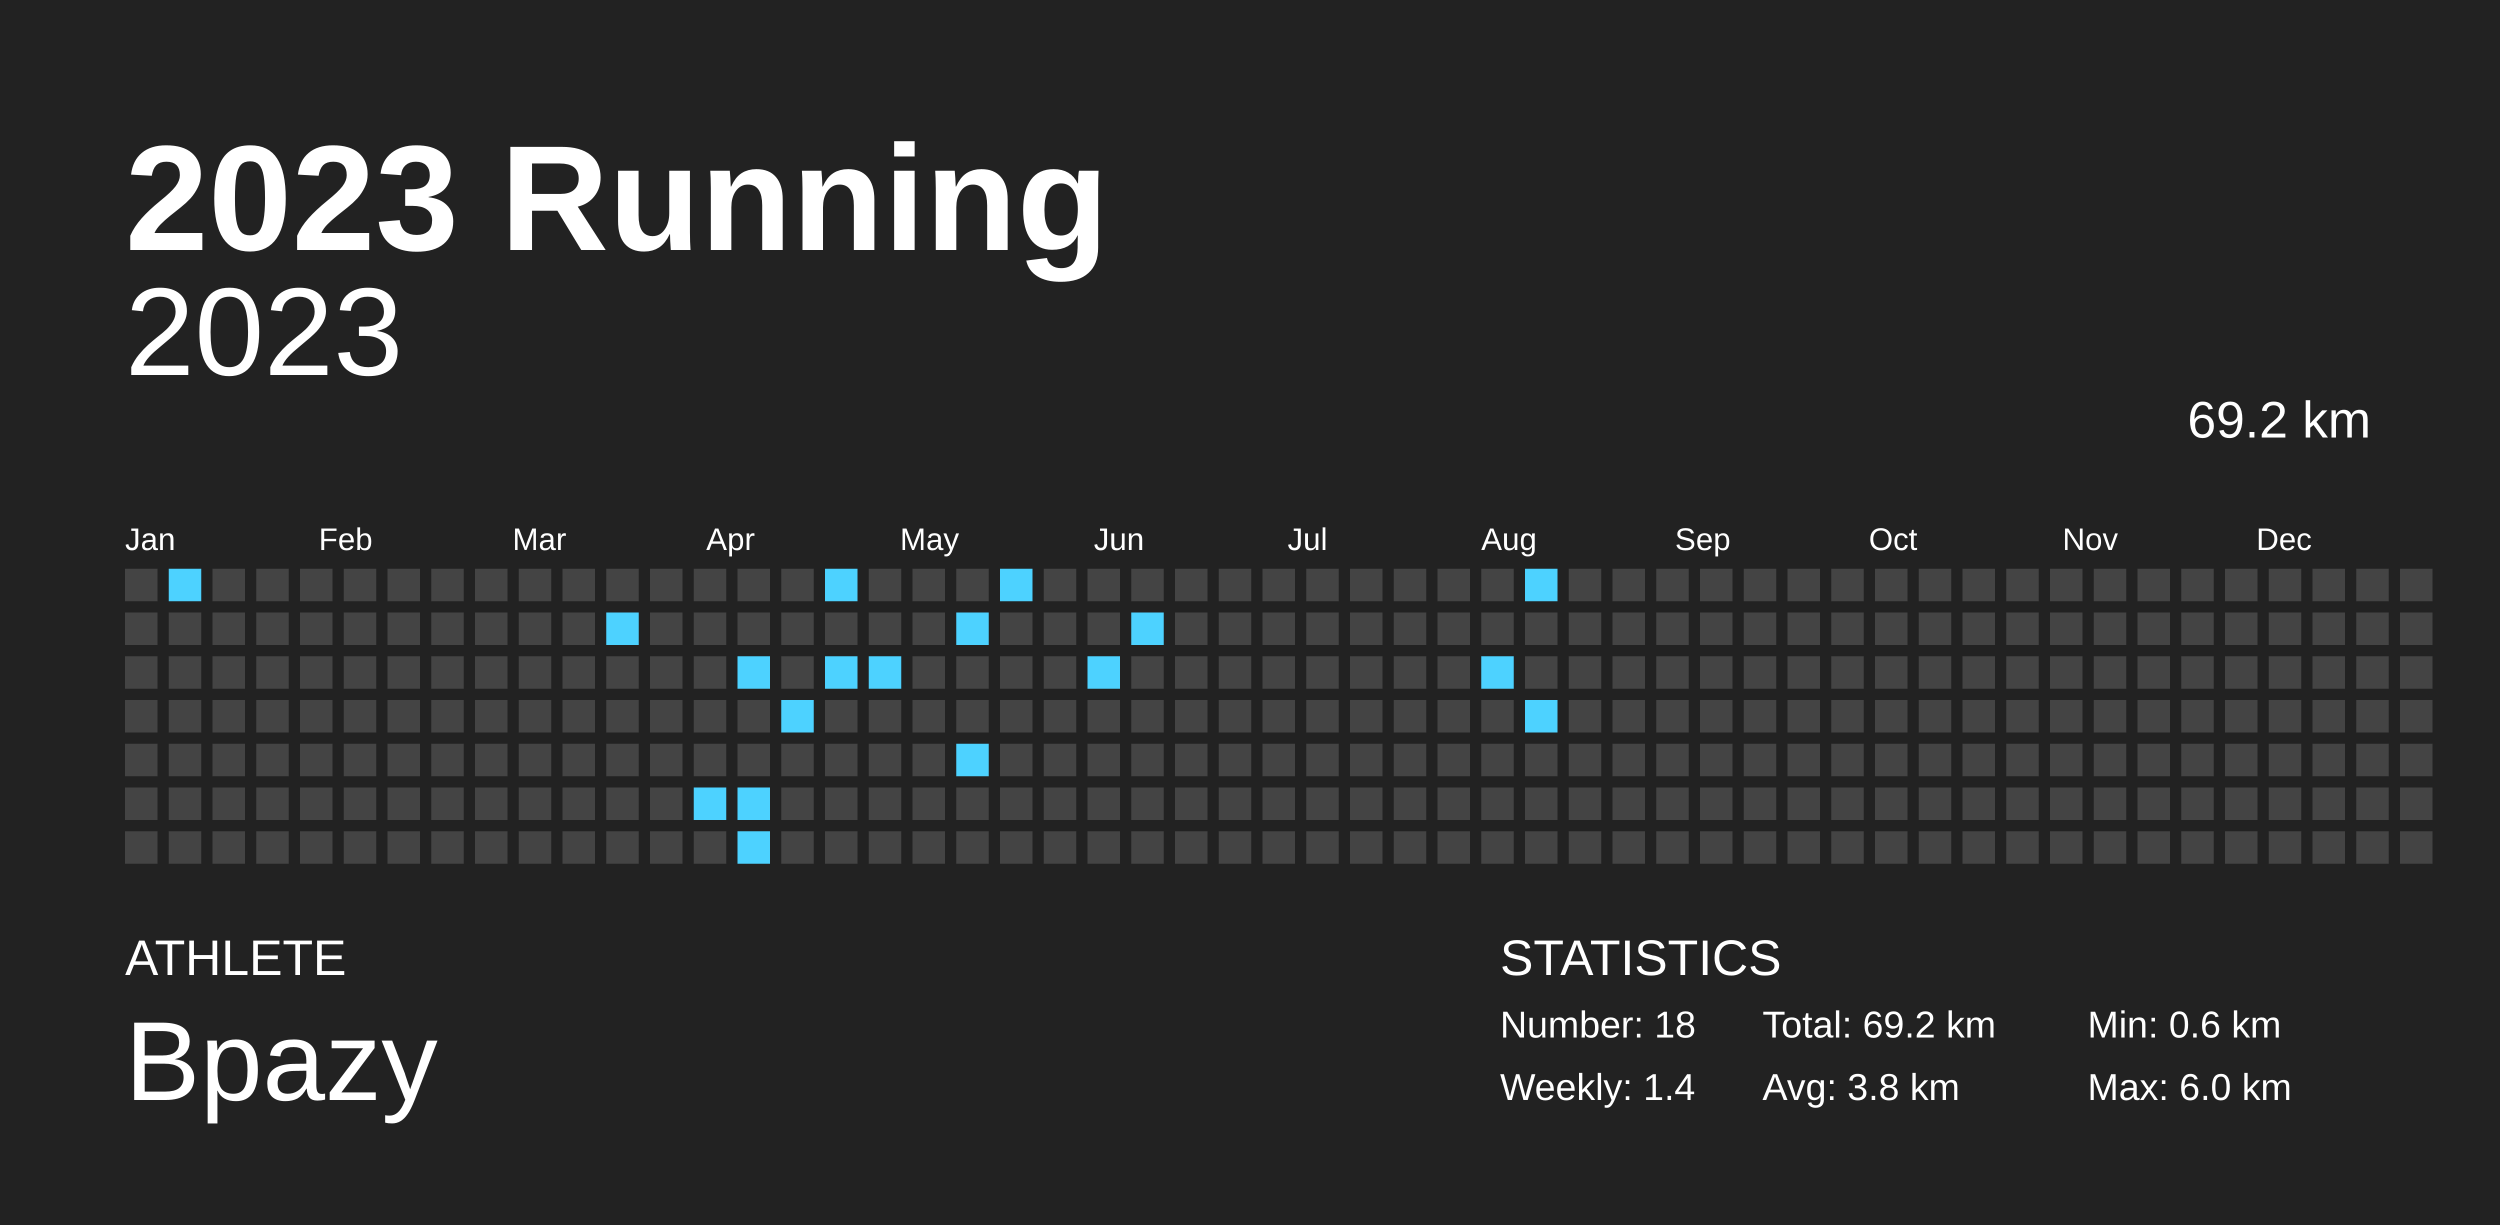
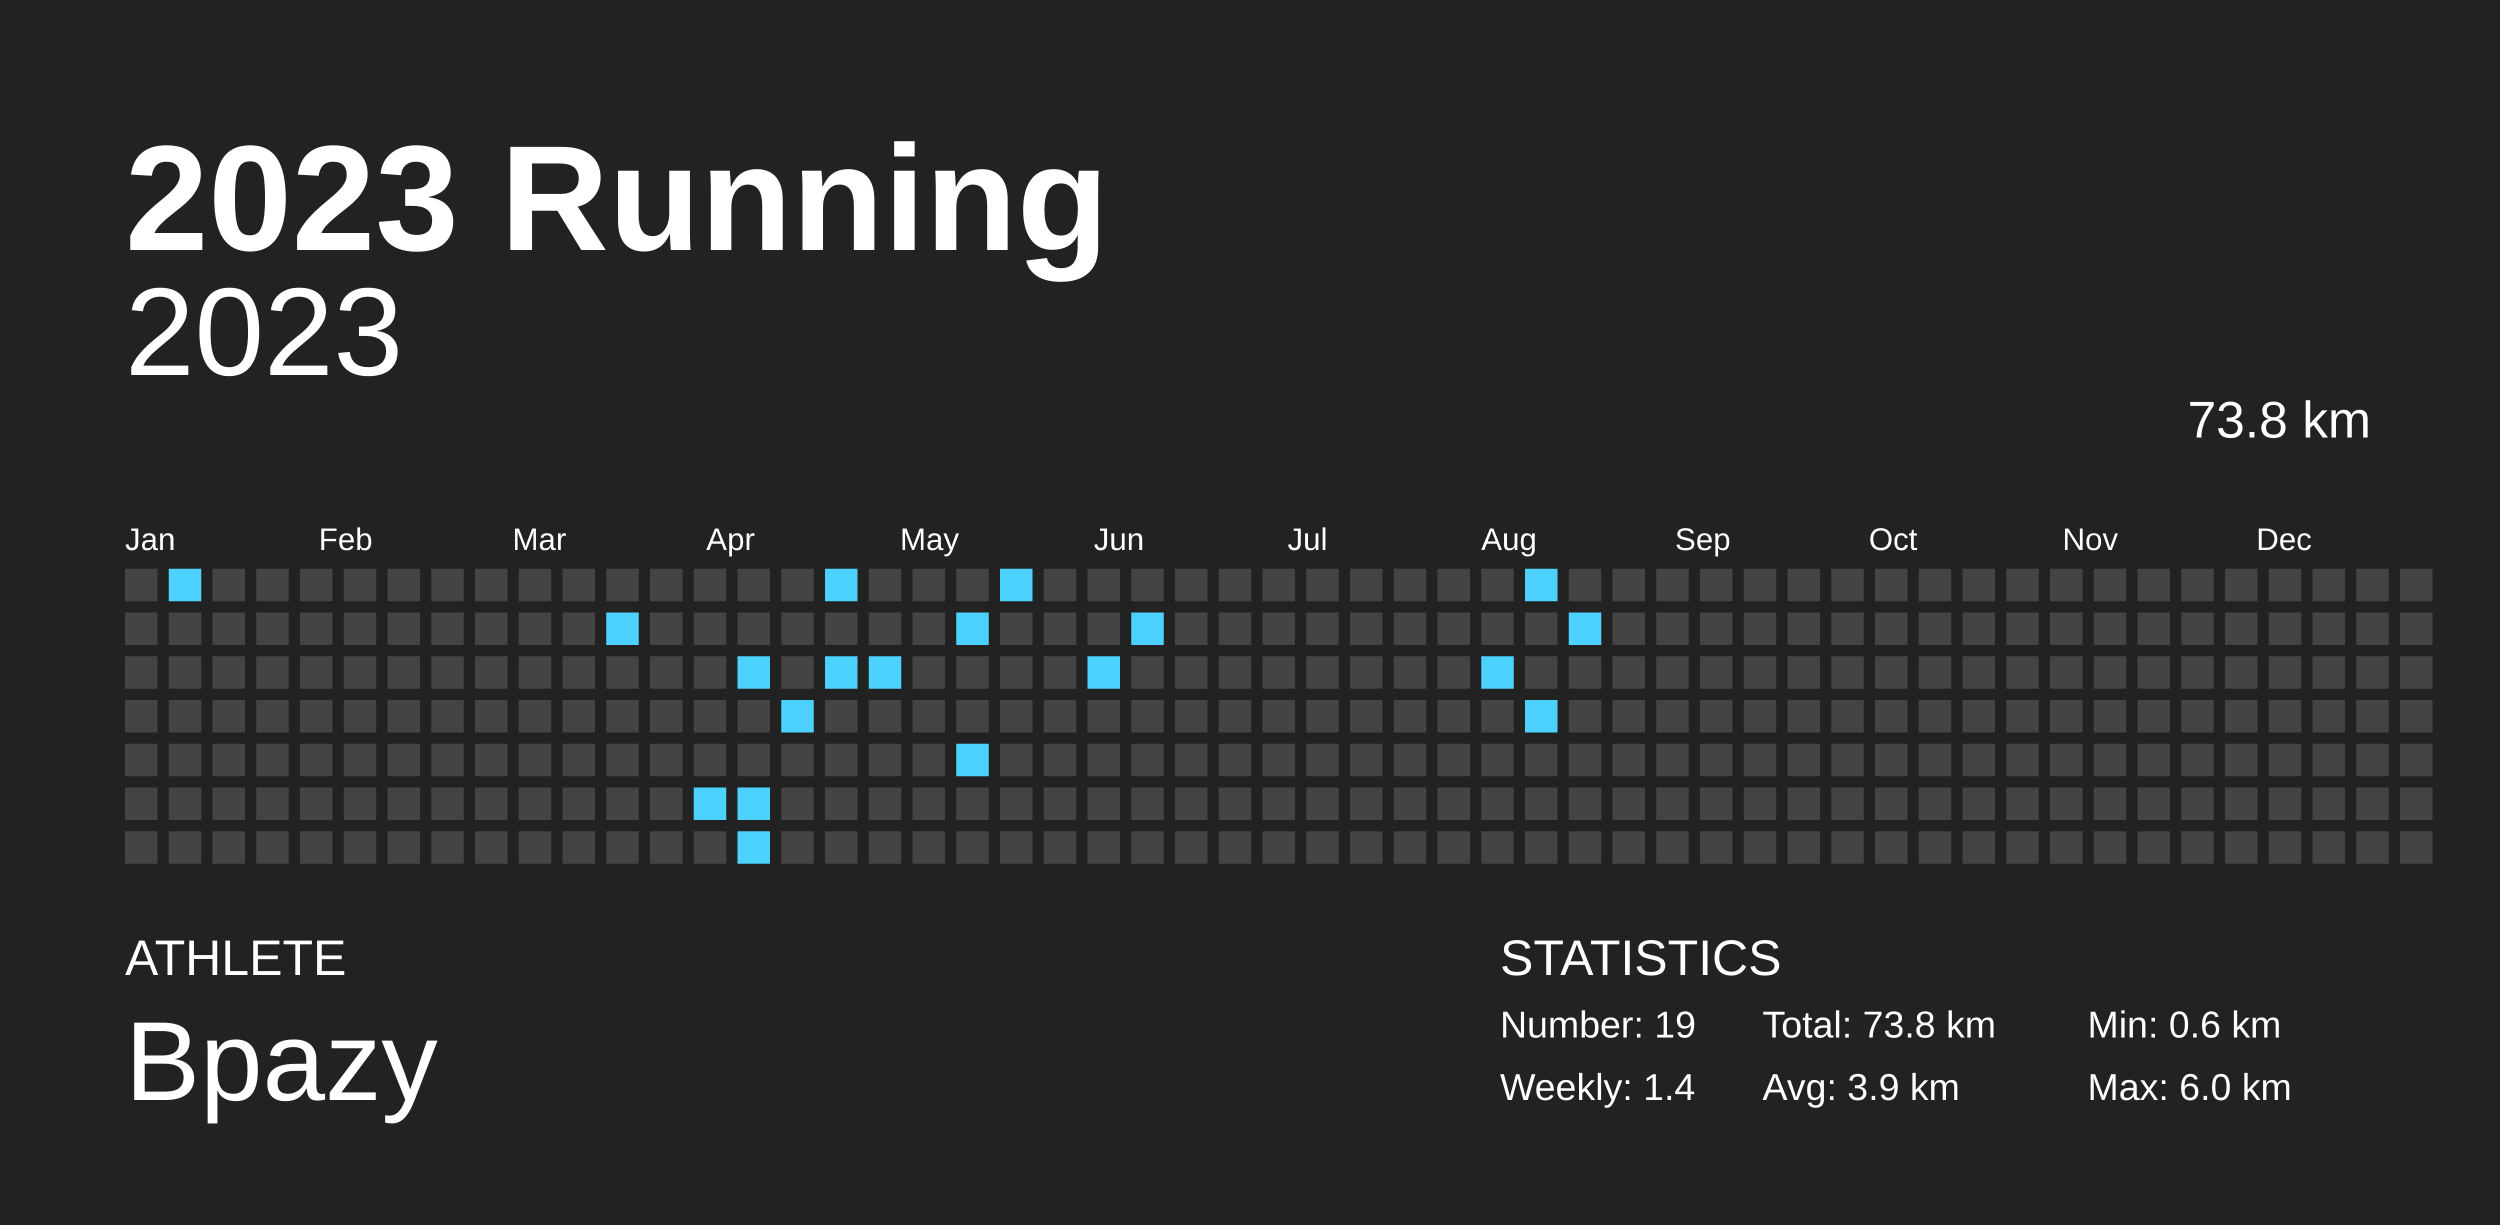
<svg xmlns="http://www.w3.org/2000/svg" baseProfile="full" height="98mm" version="1.1" viewBox="0,0,200,98" width="200mm">
  <defs />
  <rect fill="#222222" height="98" width="200" x="0" y="0" />
  <text fill="#FFFFFF" style="font-size:12px; font-family:Arial; font-weight:bold;" x="10" y="20">2023 Running</text>
  <text fill="#FFFFFF" style="font-size:4px; font-family:Arial" x="10" y="78">ATHLETE</text>
  <text fill="#FFFFFF" style="font-size:9px; font-family:Arial" x="10" y="88">Bpazy</text>
  <text fill="#FFFFFF" style="font-size:4px; font-family:Arial" x="120" y="78">STATISTICS</text>
-   <text fill="#FFFFFF" style="font-size:3px; font-family:Arial" x="120" y="83">Number: 18</text>
+   <text fill="#FFFFFF" style="font-size:3px; font-family:Arial" x="120" y="83">Number: 19</text>
  <text fill="#FFFFFF" style="font-size:3px; font-family:Arial" x="120" y="88">Weekly: 1.4</text>
-   <text fill="#FFFFFF" style="font-size:3px; font-family:Arial" x="141" y="83">Total: 69.2 km</text>
-   <text fill="#FFFFFF" style="font-size:3px; font-family:Arial" x="141" y="88">Avg: 3.8 km</text>
+   <text fill="#FFFFFF" style="font-size:3px; font-family:Arial" x="141" y="83">Total: 73.8 km</text>
+   <text fill="#FFFFFF" style="font-size:3px; font-family:Arial" x="141" y="88">Avg: 3.9 km</text>
  <text fill="#FFFFFF" style="font-size:3px; font-family:Arial" x="167" y="83">Min: 0.6 km</text>
  <text fill="#FFFFFF" style="font-size:3px; font-family:Arial" x="167" y="88">Max: 6.0 km</text>
  <text alignment-baseline="hanging" fill="#FFFFFF" style="font-size:10.0px; font-family:Arial;" x="10" y="30">2023</text>
-   <text alignment-baseline="hanging" fill="#FFFFFF" style="font-size:4.125px; font-family:Arial;" x="175" y="35">69.2 km</text>
+   <text alignment-baseline="hanging" fill="#FFFFFF" style="font-size:4.125px; font-family:Arial;" x="175" y="35">73.8 km</text>
  <text fill="#FFFFFF" style="font-size:2.5px; font-family:Arial" x="10.0" y="44">Jan</text>
  <text fill="#FFFFFF" style="font-size:2.5px; font-family:Arial" x="25.5" y="44">Feb</text>
  <text fill="#FFFFFF" style="font-size:2.5px; font-family:Arial" x="41.0" y="44">Mar</text>
  <text fill="#FFFFFF" style="font-size:2.5px; font-family:Arial" x="56.5" y="44">Apr</text>
  <text fill="#FFFFFF" style="font-size:2.5px; font-family:Arial" x="72.0" y="44">May</text>
  <text fill="#FFFFFF" style="font-size:2.5px; font-family:Arial" x="87.5" y="44">Jun</text>
  <text fill="#FFFFFF" style="font-size:2.5px; font-family:Arial" x="103.0" y="44">Jul</text>
  <text fill="#FFFFFF" style="font-size:2.5px; font-family:Arial" x="118.5" y="44">Aug</text>
  <text fill="#FFFFFF" style="font-size:2.5px; font-family:Arial" x="134.0" y="44">Sep</text>
  <text fill="#FFFFFF" style="font-size:2.5px; font-family:Arial" x="149.5" y="44">Oct</text>
  <text fill="#FFFFFF" style="font-size:2.5px; font-family:Arial" x="165.0" y="44">Nov</text>
  <text fill="#FFFFFF" style="font-size:2.5px; font-family:Arial" x="180.5" y="44">Dec</text>
  <rect fill="#444444" height="2.6" width="2.6" x="10.0" y="45.5" />
  <rect fill="#444444" height="2.6" width="2.6" x="10.0" y="49.0" />
  <rect fill="#444444" height="2.6" width="2.6" x="10.0" y="52.5" />
  <rect fill="#444444" height="2.6" width="2.6" x="10.0" y="56.0" />
  <rect fill="#444444" height="2.6" width="2.6" x="10.0" y="59.5" />
  <rect fill="#444444" height="2.6" width="2.6" x="10.0" y="63.0" />
  <rect fill="#444444" height="2.6" width="2.6" x="10.0" y="66.5" />
  <rect fill="#4dd2ff" height="2.6" width="2.6" x="13.5" y="45.5" />
  <rect fill="#444444" height="2.6" width="2.6" x="13.5" y="49.0" />
  <rect fill="#444444" height="2.6" width="2.6" x="13.5" y="52.5" />
  <rect fill="#444444" height="2.6" width="2.6" x="13.5" y="56.0" />
  <rect fill="#444444" height="2.6" width="2.6" x="13.5" y="59.5" />
  <rect fill="#444444" height="2.6" width="2.6" x="13.5" y="63.0" />
  <rect fill="#444444" height="2.6" width="2.6" x="13.5" y="66.5" />
  <rect fill="#444444" height="2.6" width="2.6" x="17.0" y="45.5" />
  <rect fill="#444444" height="2.6" width="2.6" x="17.0" y="49.0" />
  <rect fill="#444444" height="2.6" width="2.6" x="17.0" y="52.5" />
  <rect fill="#444444" height="2.6" width="2.6" x="17.0" y="56.0" />
  <rect fill="#444444" height="2.6" width="2.6" x="17.0" y="59.5" />
  <rect fill="#444444" height="2.6" width="2.6" x="17.0" y="63.0" />
  <rect fill="#444444" height="2.6" width="2.6" x="17.0" y="66.5" />
  <rect fill="#444444" height="2.6" width="2.6" x="20.5" y="45.5" />
  <rect fill="#444444" height="2.6" width="2.6" x="20.5" y="49.0" />
  <rect fill="#444444" height="2.6" width="2.6" x="20.5" y="52.5" />
  <rect fill="#444444" height="2.6" width="2.6" x="20.5" y="56.0" />
  <rect fill="#444444" height="2.6" width="2.6" x="20.5" y="59.5" />
  <rect fill="#444444" height="2.6" width="2.6" x="20.5" y="63.0" />
  <rect fill="#444444" height="2.6" width="2.6" x="20.5" y="66.5" />
  <rect fill="#444444" height="2.6" width="2.6" x="24.0" y="45.5" />
  <rect fill="#444444" height="2.6" width="2.6" x="24.0" y="49.0" />
  <rect fill="#444444" height="2.6" width="2.6" x="24.0" y="52.5" />
  <rect fill="#444444" height="2.6" width="2.6" x="24.0" y="56.0" />
  <rect fill="#444444" height="2.6" width="2.6" x="24.0" y="59.5" />
  <rect fill="#444444" height="2.6" width="2.6" x="24.0" y="63.0" />
  <rect fill="#444444" height="2.6" width="2.6" x="24.0" y="66.5" />
  <rect fill="#444444" height="2.6" width="2.6" x="27.5" y="45.5" />
  <rect fill="#444444" height="2.6" width="2.6" x="27.5" y="49.0" />
  <rect fill="#444444" height="2.6" width="2.6" x="27.5" y="52.5" />
  <rect fill="#444444" height="2.6" width="2.6" x="27.5" y="56.0" />
  <rect fill="#444444" height="2.6" width="2.6" x="27.5" y="59.5" />
  <rect fill="#444444" height="2.6" width="2.6" x="27.5" y="63.0" />
  <rect fill="#444444" height="2.6" width="2.6" x="27.5" y="66.5" />
  <rect fill="#444444" height="2.6" width="2.6" x="31.0" y="45.5" />
  <rect fill="#444444" height="2.6" width="2.6" x="31.0" y="49.0" />
  <rect fill="#444444" height="2.6" width="2.6" x="31.0" y="52.5" />
  <rect fill="#444444" height="2.6" width="2.6" x="31.0" y="56.0" />
  <rect fill="#444444" height="2.6" width="2.6" x="31.0" y="59.5" />
  <rect fill="#444444" height="2.6" width="2.6" x="31.0" y="63.0" />
  <rect fill="#444444" height="2.6" width="2.6" x="31.0" y="66.5" />
  <rect fill="#444444" height="2.6" width="2.6" x="34.5" y="45.5" />
  <rect fill="#444444" height="2.6" width="2.6" x="34.5" y="49.0" />
  <rect fill="#444444" height="2.6" width="2.6" x="34.5" y="52.5" />
  <rect fill="#444444" height="2.6" width="2.6" x="34.5" y="56.0" />
  <rect fill="#444444" height="2.6" width="2.6" x="34.5" y="59.5" />
  <rect fill="#444444" height="2.6" width="2.6" x="34.5" y="63.0" />
  <rect fill="#444444" height="2.6" width="2.6" x="34.5" y="66.5" />
  <rect fill="#444444" height="2.6" width="2.6" x="38.0" y="45.5" />
  <rect fill="#444444" height="2.6" width="2.6" x="38.0" y="49.0" />
  <rect fill="#444444" height="2.6" width="2.6" x="38.0" y="52.5" />
  <rect fill="#444444" height="2.6" width="2.6" x="38.0" y="56.0" />
  <rect fill="#444444" height="2.6" width="2.6" x="38.0" y="59.5" />
  <rect fill="#444444" height="2.6" width="2.6" x="38.0" y="63.0" />
  <rect fill="#444444" height="2.6" width="2.6" x="38.0" y="66.5" />
  <rect fill="#444444" height="2.6" width="2.6" x="41.5" y="45.5" />
  <rect fill="#444444" height="2.6" width="2.6" x="41.5" y="49.0" />
  <rect fill="#444444" height="2.6" width="2.6" x="41.5" y="52.5" />
  <rect fill="#444444" height="2.6" width="2.6" x="41.5" y="56.0" />
  <rect fill="#444444" height="2.6" width="2.6" x="41.5" y="59.5" />
  <rect fill="#444444" height="2.6" width="2.6" x="41.5" y="63.0" />
  <rect fill="#444444" height="2.6" width="2.6" x="41.5" y="66.5" />
  <rect fill="#444444" height="2.6" width="2.6" x="45.0" y="45.5" />
  <rect fill="#444444" height="2.6" width="2.6" x="45.0" y="49.0" />
  <rect fill="#444444" height="2.6" width="2.6" x="45.0" y="52.5" />
  <rect fill="#444444" height="2.6" width="2.6" x="45.0" y="56.0" />
  <rect fill="#444444" height="2.6" width="2.6" x="45.0" y="59.5" />
  <rect fill="#444444" height="2.6" width="2.6" x="45.0" y="63.0" />
  <rect fill="#444444" height="2.6" width="2.6" x="45.0" y="66.5" />
  <rect fill="#444444" height="2.6" width="2.6" x="48.5" y="45.5" />
  <rect fill="#4dd2ff" height="2.6" width="2.6" x="48.5" y="49.0" />
  <rect fill="#444444" height="2.6" width="2.6" x="48.5" y="52.5" />
  <rect fill="#444444" height="2.6" width="2.6" x="48.5" y="56.0" />
  <rect fill="#444444" height="2.6" width="2.6" x="48.5" y="59.5" />
  <rect fill="#444444" height="2.6" width="2.6" x="48.5" y="63.0" />
  <rect fill="#444444" height="2.6" width="2.6" x="48.5" y="66.5" />
  <rect fill="#444444" height="2.6" width="2.6" x="52.0" y="45.5" />
  <rect fill="#444444" height="2.6" width="2.6" x="52.0" y="49.0" />
  <rect fill="#444444" height="2.6" width="2.6" x="52.0" y="52.5" />
  <rect fill="#444444" height="2.6" width="2.6" x="52.0" y="56.0" />
  <rect fill="#444444" height="2.6" width="2.6" x="52.0" y="59.5" />
  <rect fill="#444444" height="2.6" width="2.6" x="52.0" y="63.0" />
  <rect fill="#444444" height="2.6" width="2.6" x="52.0" y="66.5" />
  <rect fill="#444444" height="2.6" width="2.6" x="55.5" y="45.5" />
  <rect fill="#444444" height="2.6" width="2.6" x="55.5" y="49.0" />
  <rect fill="#444444" height="2.6" width="2.6" x="55.5" y="52.5" />
  <rect fill="#444444" height="2.6" width="2.6" x="55.5" y="56.0" />
  <rect fill="#444444" height="2.6" width="2.6" x="55.5" y="59.5" />
  <rect fill="#4dd2ff" height="2.6" width="2.6" x="55.5" y="63.0" />
  <rect fill="#444444" height="2.6" width="2.6" x="55.5" y="66.5" />
  <rect fill="#444444" height="2.6" width="2.6" x="59.0" y="45.5" />
  <rect fill="#444444" height="2.6" width="2.6" x="59.0" y="49.0" />
  <rect fill="#4dd2ff" height="2.6" width="2.6" x="59.0" y="52.5" />
  <rect fill="#444444" height="2.6" width="2.6" x="59.0" y="56.0" />
  <rect fill="#444444" height="2.6" width="2.6" x="59.0" y="59.5" />
  <rect fill="#4dd2ff" height="2.6" width="2.6" x="59.0" y="63.0" />
  <rect fill="#4dd2ff" height="2.6" width="2.6" x="59.0" y="66.5" />
  <rect fill="#444444" height="2.6" width="2.6" x="62.5" y="45.5" />
  <rect fill="#444444" height="2.6" width="2.6" x="62.5" y="49.0" />
  <rect fill="#444444" height="2.6" width="2.6" x="62.5" y="52.5" />
  <rect fill="#4dd2ff" height="2.6" width="2.6" x="62.5" y="56.0" />
  <rect fill="#444444" height="2.6" width="2.6" x="62.5" y="59.5" />
  <rect fill="#444444" height="2.6" width="2.6" x="62.5" y="63.0" />
  <rect fill="#444444" height="2.6" width="2.6" x="62.5" y="66.5" />
  <rect fill="#4dd2ff" height="2.6" width="2.6" x="66.0" y="45.5" />
  <rect fill="#444444" height="2.6" width="2.6" x="66.0" y="49.0" />
  <rect fill="#4dd2ff" height="2.6" width="2.6" x="66.0" y="52.5" />
  <rect fill="#444444" height="2.6" width="2.6" x="66.0" y="56.0" />
  <rect fill="#444444" height="2.6" width="2.6" x="66.0" y="59.5" />
  <rect fill="#444444" height="2.6" width="2.6" x="66.0" y="63.0" />
  <rect fill="#444444" height="2.6" width="2.6" x="66.0" y="66.5" />
  <rect fill="#444444" height="2.6" width="2.6" x="69.5" y="45.5" />
  <rect fill="#444444" height="2.6" width="2.6" x="69.5" y="49.0" />
  <rect fill="#4dd2ff" height="2.6" width="2.6" x="69.5" y="52.5" />
  <rect fill="#444444" height="2.6" width="2.6" x="69.5" y="56.0" />
  <rect fill="#444444" height="2.6" width="2.6" x="69.5" y="59.5" />
  <rect fill="#444444" height="2.6" width="2.6" x="69.5" y="63.0" />
  <rect fill="#444444" height="2.6" width="2.6" x="69.5" y="66.5" />
  <rect fill="#444444" height="2.6" width="2.6" x="73.0" y="45.5" />
  <rect fill="#444444" height="2.6" width="2.6" x="73.0" y="49.0" />
  <rect fill="#444444" height="2.6" width="2.6" x="73.0" y="52.5" />
  <rect fill="#444444" height="2.6" width="2.6" x="73.0" y="56.0" />
  <rect fill="#444444" height="2.6" width="2.6" x="73.0" y="59.5" />
  <rect fill="#444444" height="2.6" width="2.6" x="73.0" y="63.0" />
  <rect fill="#444444" height="2.6" width="2.6" x="73.0" y="66.5" />
  <rect fill="#444444" height="2.6" width="2.6" x="76.5" y="45.5" />
  <rect fill="#4dd2ff" height="2.6" width="2.6" x="76.5" y="49.0" />
  <rect fill="#444444" height="2.6" width="2.6" x="76.5" y="52.5" />
  <rect fill="#444444" height="2.6" width="2.6" x="76.5" y="56.0" />
  <rect fill="#4dd2ff" height="2.6" width="2.6" x="76.5" y="59.5" />
  <rect fill="#444444" height="2.6" width="2.6" x="76.5" y="63.0" />
  <rect fill="#444444" height="2.6" width="2.6" x="76.5" y="66.5" />
  <rect fill="#4dd2ff" height="2.6" width="2.6" x="80.0" y="45.5" />
  <rect fill="#444444" height="2.6" width="2.6" x="80.0" y="49.0" />
  <rect fill="#444444" height="2.6" width="2.6" x="80.0" y="52.5" />
  <rect fill="#444444" height="2.6" width="2.6" x="80.0" y="56.0" />
  <rect fill="#444444" height="2.6" width="2.6" x="80.0" y="59.5" />
  <rect fill="#444444" height="2.6" width="2.6" x="80.0" y="63.0" />
  <rect fill="#444444" height="2.6" width="2.6" x="80.0" y="66.5" />
  <rect fill="#444444" height="2.6" width="2.6" x="83.5" y="45.5" />
  <rect fill="#444444" height="2.6" width="2.6" x="83.5" y="49.0" />
  <rect fill="#444444" height="2.6" width="2.6" x="83.5" y="52.5" />
  <rect fill="#444444" height="2.6" width="2.6" x="83.5" y="56.0" />
  <rect fill="#444444" height="2.6" width="2.6" x="83.5" y="59.5" />
  <rect fill="#444444" height="2.6" width="2.6" x="83.5" y="63.0" />
  <rect fill="#444444" height="2.6" width="2.6" x="83.5" y="66.5" />
  <rect fill="#444444" height="2.6" width="2.6" x="87.0" y="45.5" />
  <rect fill="#444444" height="2.6" width="2.6" x="87.0" y="49.0" />
  <rect fill="#4dd2ff" height="2.6" width="2.6" x="87.0" y="52.5" />
  <rect fill="#444444" height="2.6" width="2.6" x="87.0" y="56.0" />
  <rect fill="#444444" height="2.6" width="2.6" x="87.0" y="59.5" />
  <rect fill="#444444" height="2.6" width="2.6" x="87.0" y="63.0" />
  <rect fill="#444444" height="2.6" width="2.6" x="87.0" y="66.5" />
  <rect fill="#444444" height="2.6" width="2.6" x="90.5" y="45.5" />
  <rect fill="#4dd2ff" height="2.6" width="2.6" x="90.5" y="49.0" />
  <rect fill="#444444" height="2.6" width="2.6" x="90.5" y="52.5" />
  <rect fill="#444444" height="2.6" width="2.6" x="90.5" y="56.0" />
  <rect fill="#444444" height="2.6" width="2.6" x="90.5" y="59.5" />
  <rect fill="#444444" height="2.6" width="2.6" x="90.5" y="63.0" />
  <rect fill="#444444" height="2.6" width="2.6" x="90.5" y="66.5" />
  <rect fill="#444444" height="2.6" width="2.6" x="94.0" y="45.5" />
  <rect fill="#444444" height="2.6" width="2.6" x="94.0" y="49.0" />
  <rect fill="#444444" height="2.6" width="2.6" x="94.0" y="52.5" />
  <rect fill="#444444" height="2.6" width="2.6" x="94.0" y="56.0" />
  <rect fill="#444444" height="2.6" width="2.6" x="94.0" y="59.5" />
  <rect fill="#444444" height="2.6" width="2.6" x="94.0" y="63.0" />
  <rect fill="#444444" height="2.6" width="2.6" x="94.0" y="66.5" />
  <rect fill="#444444" height="2.6" width="2.6" x="97.5" y="45.5" />
  <rect fill="#444444" height="2.6" width="2.6" x="97.5" y="49.0" />
  <rect fill="#444444" height="2.6" width="2.6" x="97.5" y="52.5" />
  <rect fill="#444444" height="2.6" width="2.6" x="97.5" y="56.0" />
  <rect fill="#444444" height="2.6" width="2.6" x="97.5" y="59.5" />
  <rect fill="#444444" height="2.6" width="2.6" x="97.5" y="63.0" />
  <rect fill="#444444" height="2.6" width="2.6" x="97.5" y="66.5" />
  <rect fill="#444444" height="2.6" width="2.6" x="101.0" y="45.5" />
  <rect fill="#444444" height="2.6" width="2.6" x="101.0" y="49.0" />
  <rect fill="#444444" height="2.6" width="2.6" x="101.0" y="52.5" />
  <rect fill="#444444" height="2.6" width="2.6" x="101.0" y="56.0" />
  <rect fill="#444444" height="2.6" width="2.6" x="101.0" y="59.5" />
  <rect fill="#444444" height="2.6" width="2.6" x="101.0" y="63.0" />
  <rect fill="#444444" height="2.6" width="2.6" x="101.0" y="66.5" />
  <rect fill="#444444" height="2.6" width="2.6" x="104.5" y="45.5" />
  <rect fill="#444444" height="2.6" width="2.6" x="104.5" y="49.0" />
  <rect fill="#444444" height="2.6" width="2.6" x="104.5" y="52.5" />
  <rect fill="#444444" height="2.6" width="2.6" x="104.5" y="56.0" />
  <rect fill="#444444" height="2.6" width="2.6" x="104.5" y="59.5" />
  <rect fill="#444444" height="2.6" width="2.6" x="104.5" y="63.0" />
  <rect fill="#444444" height="2.6" width="2.6" x="104.5" y="66.5" />
  <rect fill="#444444" height="2.6" width="2.6" x="108.0" y="45.5" />
  <rect fill="#444444" height="2.6" width="2.6" x="108.0" y="49.0" />
  <rect fill="#444444" height="2.6" width="2.6" x="108.0" y="52.5" />
  <rect fill="#444444" height="2.6" width="2.6" x="108.0" y="56.0" />
  <rect fill="#444444" height="2.6" width="2.6" x="108.0" y="59.5" />
  <rect fill="#444444" height="2.6" width="2.6" x="108.0" y="63.0" />
  <rect fill="#444444" height="2.6" width="2.6" x="108.0" y="66.5" />
  <rect fill="#444444" height="2.6" width="2.6" x="111.5" y="45.5" />
  <rect fill="#444444" height="2.6" width="2.6" x="111.5" y="49.0" />
  <rect fill="#444444" height="2.6" width="2.6" x="111.5" y="52.5" />
  <rect fill="#444444" height="2.6" width="2.6" x="111.5" y="56.0" />
  <rect fill="#444444" height="2.6" width="2.6" x="111.5" y="59.5" />
  <rect fill="#444444" height="2.6" width="2.6" x="111.5" y="63.0" />
  <rect fill="#444444" height="2.6" width="2.6" x="111.5" y="66.5" />
  <rect fill="#444444" height="2.6" width="2.6" x="115.0" y="45.5" />
  <rect fill="#444444" height="2.6" width="2.6" x="115.0" y="49.0" />
  <rect fill="#444444" height="2.6" width="2.6" x="115.0" y="52.5" />
  <rect fill="#444444" height="2.6" width="2.6" x="115.0" y="56.0" />
  <rect fill="#444444" height="2.6" width="2.6" x="115.0" y="59.5" />
  <rect fill="#444444" height="2.6" width="2.6" x="115.0" y="63.0" />
  <rect fill="#444444" height="2.6" width="2.6" x="115.0" y="66.5" />
  <rect fill="#444444" height="2.6" width="2.6" x="118.5" y="45.5" />
  <rect fill="#444444" height="2.6" width="2.6" x="118.5" y="49.0" />
  <rect fill="#4dd2ff" height="2.6" width="2.6" x="118.5" y="52.5" />
  <rect fill="#444444" height="2.6" width="2.6" x="118.5" y="56.0" />
  <rect fill="#444444" height="2.6" width="2.6" x="118.5" y="59.5" />
  <rect fill="#444444" height="2.6" width="2.6" x="118.5" y="63.0" />
  <rect fill="#444444" height="2.6" width="2.6" x="118.5" y="66.5" />
  <rect fill="#4dd2ff" height="2.6" width="2.6" x="122.0" y="45.5" />
  <rect fill="#444444" height="2.6" width="2.6" x="122.0" y="49.0" />
  <rect fill="#444444" height="2.6" width="2.6" x="122.0" y="52.5" />
  <rect fill="#4dd2ff" height="2.6" width="2.6" x="122.0" y="56.0" />
  <rect fill="#444444" height="2.6" width="2.6" x="122.0" y="59.5" />
  <rect fill="#444444" height="2.6" width="2.6" x="122.0" y="63.0" />
  <rect fill="#444444" height="2.6" width="2.6" x="122.0" y="66.5" />
  <rect fill="#444444" height="2.6" width="2.6" x="125.5" y="45.5" />
-   <rect fill="#444444" height="2.6" width="2.6" x="125.5" y="49.0" />
+   <rect fill="#4dd2ff" height="2.6" width="2.6" x="125.5" y="49.0" />
  <rect fill="#444444" height="2.6" width="2.6" x="125.5" y="52.5" />
  <rect fill="#444444" height="2.6" width="2.6" x="125.5" y="56.0" />
  <rect fill="#444444" height="2.6" width="2.6" x="125.5" y="59.5" />
  <rect fill="#444444" height="2.6" width="2.6" x="125.5" y="63.0" />
  <rect fill="#444444" height="2.6" width="2.6" x="125.5" y="66.5" />
  <rect fill="#444444" height="2.6" width="2.6" x="129.0" y="45.5" />
  <rect fill="#444444" height="2.6" width="2.6" x="129.0" y="49.0" />
  <rect fill="#444444" height="2.6" width="2.6" x="129.0" y="52.5" />
  <rect fill="#444444" height="2.6" width="2.6" x="129.0" y="56.0" />
  <rect fill="#444444" height="2.6" width="2.6" x="129.0" y="59.5" />
  <rect fill="#444444" height="2.6" width="2.6" x="129.0" y="63.0" />
  <rect fill="#444444" height="2.6" width="2.6" x="129.0" y="66.5" />
  <rect fill="#444444" height="2.6" width="2.6" x="132.5" y="45.5" />
  <rect fill="#444444" height="2.6" width="2.6" x="132.5" y="49.0" />
  <rect fill="#444444" height="2.6" width="2.6" x="132.5" y="52.5" />
  <rect fill="#444444" height="2.6" width="2.6" x="132.5" y="56.0" />
  <rect fill="#444444" height="2.6" width="2.6" x="132.5" y="59.5" />
  <rect fill="#444444" height="2.6" width="2.6" x="132.5" y="63.0" />
  <rect fill="#444444" height="2.6" width="2.6" x="132.5" y="66.5" />
  <rect fill="#444444" height="2.6" width="2.6" x="136.0" y="45.5" />
  <rect fill="#444444" height="2.6" width="2.6" x="136.0" y="49.0" />
  <rect fill="#444444" height="2.6" width="2.6" x="136.0" y="52.5" />
  <rect fill="#444444" height="2.6" width="2.6" x="136.0" y="56.0" />
  <rect fill="#444444" height="2.6" width="2.6" x="136.0" y="59.5" />
  <rect fill="#444444" height="2.6" width="2.6" x="136.0" y="63.0" />
  <rect fill="#444444" height="2.6" width="2.6" x="136.0" y="66.5" />
  <rect fill="#444444" height="2.6" width="2.6" x="139.5" y="45.5" />
  <rect fill="#444444" height="2.6" width="2.6" x="139.5" y="49.0" />
  <rect fill="#444444" height="2.6" width="2.6" x="139.5" y="52.5" />
  <rect fill="#444444" height="2.6" width="2.6" x="139.5" y="56.0" />
  <rect fill="#444444" height="2.6" width="2.6" x="139.5" y="59.5" />
  <rect fill="#444444" height="2.6" width="2.6" x="139.5" y="63.0" />
  <rect fill="#444444" height="2.6" width="2.6" x="139.5" y="66.5" />
  <rect fill="#444444" height="2.6" width="2.6" x="143.0" y="45.5" />
  <rect fill="#444444" height="2.6" width="2.6" x="143.0" y="49.0" />
  <rect fill="#444444" height="2.6" width="2.6" x="143.0" y="52.5" />
  <rect fill="#444444" height="2.6" width="2.6" x="143.0" y="56.0" />
  <rect fill="#444444" height="2.6" width="2.6" x="143.0" y="59.5" />
  <rect fill="#444444" height="2.6" width="2.6" x="143.0" y="63.0" />
  <rect fill="#444444" height="2.6" width="2.6" x="143.0" y="66.5" />
  <rect fill="#444444" height="2.6" width="2.6" x="146.5" y="45.5" />
  <rect fill="#444444" height="2.6" width="2.6" x="146.5" y="49.0" />
  <rect fill="#444444" height="2.6" width="2.6" x="146.5" y="52.5" />
  <rect fill="#444444" height="2.6" width="2.6" x="146.5" y="56.0" />
  <rect fill="#444444" height="2.6" width="2.6" x="146.5" y="59.5" />
  <rect fill="#444444" height="2.6" width="2.6" x="146.5" y="63.0" />
  <rect fill="#444444" height="2.6" width="2.6" x="146.5" y="66.5" />
  <rect fill="#444444" height="2.6" width="2.6" x="150.0" y="45.5" />
  <rect fill="#444444" height="2.6" width="2.6" x="150.0" y="49.0" />
  <rect fill="#444444" height="2.6" width="2.6" x="150.0" y="52.5" />
  <rect fill="#444444" height="2.6" width="2.6" x="150.0" y="56.0" />
  <rect fill="#444444" height="2.6" width="2.6" x="150.0" y="59.5" />
  <rect fill="#444444" height="2.6" width="2.6" x="150.0" y="63.0" />
  <rect fill="#444444" height="2.6" width="2.6" x="150.0" y="66.5" />
  <rect fill="#444444" height="2.6" width="2.6" x="153.5" y="45.5" />
  <rect fill="#444444" height="2.6" width="2.6" x="153.5" y="49.0" />
  <rect fill="#444444" height="2.6" width="2.6" x="153.5" y="52.5" />
  <rect fill="#444444" height="2.6" width="2.6" x="153.5" y="56.0" />
  <rect fill="#444444" height="2.6" width="2.6" x="153.5" y="59.5" />
  <rect fill="#444444" height="2.6" width="2.6" x="153.5" y="63.0" />
  <rect fill="#444444" height="2.6" width="2.6" x="153.5" y="66.5" />
  <rect fill="#444444" height="2.6" width="2.6" x="157.0" y="45.5" />
  <rect fill="#444444" height="2.6" width="2.6" x="157.0" y="49.0" />
  <rect fill="#444444" height="2.6" width="2.6" x="157.0" y="52.5" />
  <rect fill="#444444" height="2.6" width="2.6" x="157.0" y="56.0" />
  <rect fill="#444444" height="2.6" width="2.6" x="157.0" y="59.5" />
  <rect fill="#444444" height="2.6" width="2.6" x="157.0" y="63.0" />
  <rect fill="#444444" height="2.6" width="2.6" x="157.0" y="66.5" />
  <rect fill="#444444" height="2.6" width="2.6" x="160.5" y="45.5" />
  <rect fill="#444444" height="2.6" width="2.6" x="160.5" y="49.0" />
  <rect fill="#444444" height="2.6" width="2.6" x="160.5" y="52.5" />
  <rect fill="#444444" height="2.6" width="2.6" x="160.5" y="56.0" />
  <rect fill="#444444" height="2.6" width="2.6" x="160.5" y="59.5" />
  <rect fill="#444444" height="2.6" width="2.6" x="160.5" y="63.0" />
  <rect fill="#444444" height="2.6" width="2.6" x="160.5" y="66.5" />
  <rect fill="#444444" height="2.6" width="2.6" x="164.0" y="45.5" />
  <rect fill="#444444" height="2.6" width="2.6" x="164.0" y="49.0" />
  <rect fill="#444444" height="2.6" width="2.6" x="164.0" y="52.5" />
  <rect fill="#444444" height="2.6" width="2.6" x="164.0" y="56.0" />
  <rect fill="#444444" height="2.6" width="2.6" x="164.0" y="59.5" />
  <rect fill="#444444" height="2.6" width="2.6" x="164.0" y="63.0" />
  <rect fill="#444444" height="2.6" width="2.6" x="164.0" y="66.5" />
  <rect fill="#444444" height="2.6" width="2.6" x="167.5" y="45.5" />
  <rect fill="#444444" height="2.6" width="2.6" x="167.5" y="49.0" />
  <rect fill="#444444" height="2.6" width="2.6" x="167.5" y="52.5" />
  <rect fill="#444444" height="2.6" width="2.6" x="167.5" y="56.0" />
  <rect fill="#444444" height="2.6" width="2.6" x="167.5" y="59.5" />
  <rect fill="#444444" height="2.6" width="2.6" x="167.5" y="63.0" />
  <rect fill="#444444" height="2.6" width="2.6" x="167.5" y="66.5" />
  <rect fill="#444444" height="2.6" width="2.6" x="171.0" y="45.5" />
  <rect fill="#444444" height="2.6" width="2.6" x="171.0" y="49.0" />
  <rect fill="#444444" height="2.6" width="2.6" x="171.0" y="52.5" />
  <rect fill="#444444" height="2.6" width="2.6" x="171.0" y="56.0" />
  <rect fill="#444444" height="2.6" width="2.6" x="171.0" y="59.5" />
  <rect fill="#444444" height="2.6" width="2.6" x="171.0" y="63.0" />
  <rect fill="#444444" height="2.6" width="2.6" x="171.0" y="66.5" />
  <rect fill="#444444" height="2.6" width="2.6" x="174.5" y="45.5" />
  <rect fill="#444444" height="2.6" width="2.6" x="174.5" y="49.0" />
  <rect fill="#444444" height="2.6" width="2.6" x="174.5" y="52.5" />
  <rect fill="#444444" height="2.6" width="2.6" x="174.5" y="56.0" />
  <rect fill="#444444" height="2.6" width="2.6" x="174.5" y="59.5" />
  <rect fill="#444444" height="2.6" width="2.6" x="174.5" y="63.0" />
  <rect fill="#444444" height="2.6" width="2.6" x="174.5" y="66.5" />
  <rect fill="#444444" height="2.6" width="2.6" x="178.0" y="45.5" />
  <rect fill="#444444" height="2.6" width="2.6" x="178.0" y="49.0" />
  <rect fill="#444444" height="2.6" width="2.6" x="178.0" y="52.5" />
  <rect fill="#444444" height="2.6" width="2.6" x="178.0" y="56.0" />
  <rect fill="#444444" height="2.6" width="2.6" x="178.0" y="59.5" />
  <rect fill="#444444" height="2.6" width="2.6" x="178.0" y="63.0" />
  <rect fill="#444444" height="2.6" width="2.6" x="178.0" y="66.5" />
  <rect fill="#444444" height="2.6" width="2.6" x="181.5" y="45.5" />
  <rect fill="#444444" height="2.6" width="2.6" x="181.5" y="49.0" />
  <rect fill="#444444" height="2.6" width="2.6" x="181.5" y="52.5" />
  <rect fill="#444444" height="2.6" width="2.6" x="181.5" y="56.0" />
  <rect fill="#444444" height="2.6" width="2.6" x="181.5" y="59.5" />
  <rect fill="#444444" height="2.6" width="2.6" x="181.5" y="63.0" />
  <rect fill="#444444" height="2.6" width="2.6" x="181.5" y="66.5" />
  <rect fill="#444444" height="2.6" width="2.6" x="185.0" y="45.5" />
  <rect fill="#444444" height="2.6" width="2.6" x="185.0" y="49.0" />
  <rect fill="#444444" height="2.6" width="2.6" x="185.0" y="52.5" />
  <rect fill="#444444" height="2.6" width="2.6" x="185.0" y="56.0" />
  <rect fill="#444444" height="2.6" width="2.6" x="185.0" y="59.5" />
  <rect fill="#444444" height="2.6" width="2.6" x="185.0" y="63.0" />
  <rect fill="#444444" height="2.6" width="2.6" x="185.0" y="66.5" />
  <rect fill="#444444" height="2.6" width="2.6" x="188.5" y="45.5" />
  <rect fill="#444444" height="2.6" width="2.6" x="188.5" y="49.0" />
  <rect fill="#444444" height="2.6" width="2.6" x="188.5" y="52.5" />
  <rect fill="#444444" height="2.6" width="2.6" x="188.5" y="56.0" />
  <rect fill="#444444" height="2.6" width="2.6" x="188.5" y="59.5" />
  <rect fill="#444444" height="2.6" width="2.6" x="188.5" y="63.0" />
  <rect fill="#444444" height="2.6" width="2.6" x="188.5" y="66.5" />
  <rect fill="#444444" height="2.6" width="2.6" x="192.0" y="45.5" />
  <rect fill="#444444" height="2.6" width="2.6" x="192.0" y="49.0" />
  <rect fill="#444444" height="2.6" width="2.6" x="192.0" y="52.5" />
  <rect fill="#444444" height="2.6" width="2.6" x="192.0" y="56.0" />
  <rect fill="#444444" height="2.6" width="2.6" x="192.0" y="59.5" />
  <rect fill="#444444" height="2.6" width="2.6" x="192.0" y="63.0" />
  <rect fill="#444444" height="2.6" width="2.6" x="192.0" y="66.5" />
</svg>
